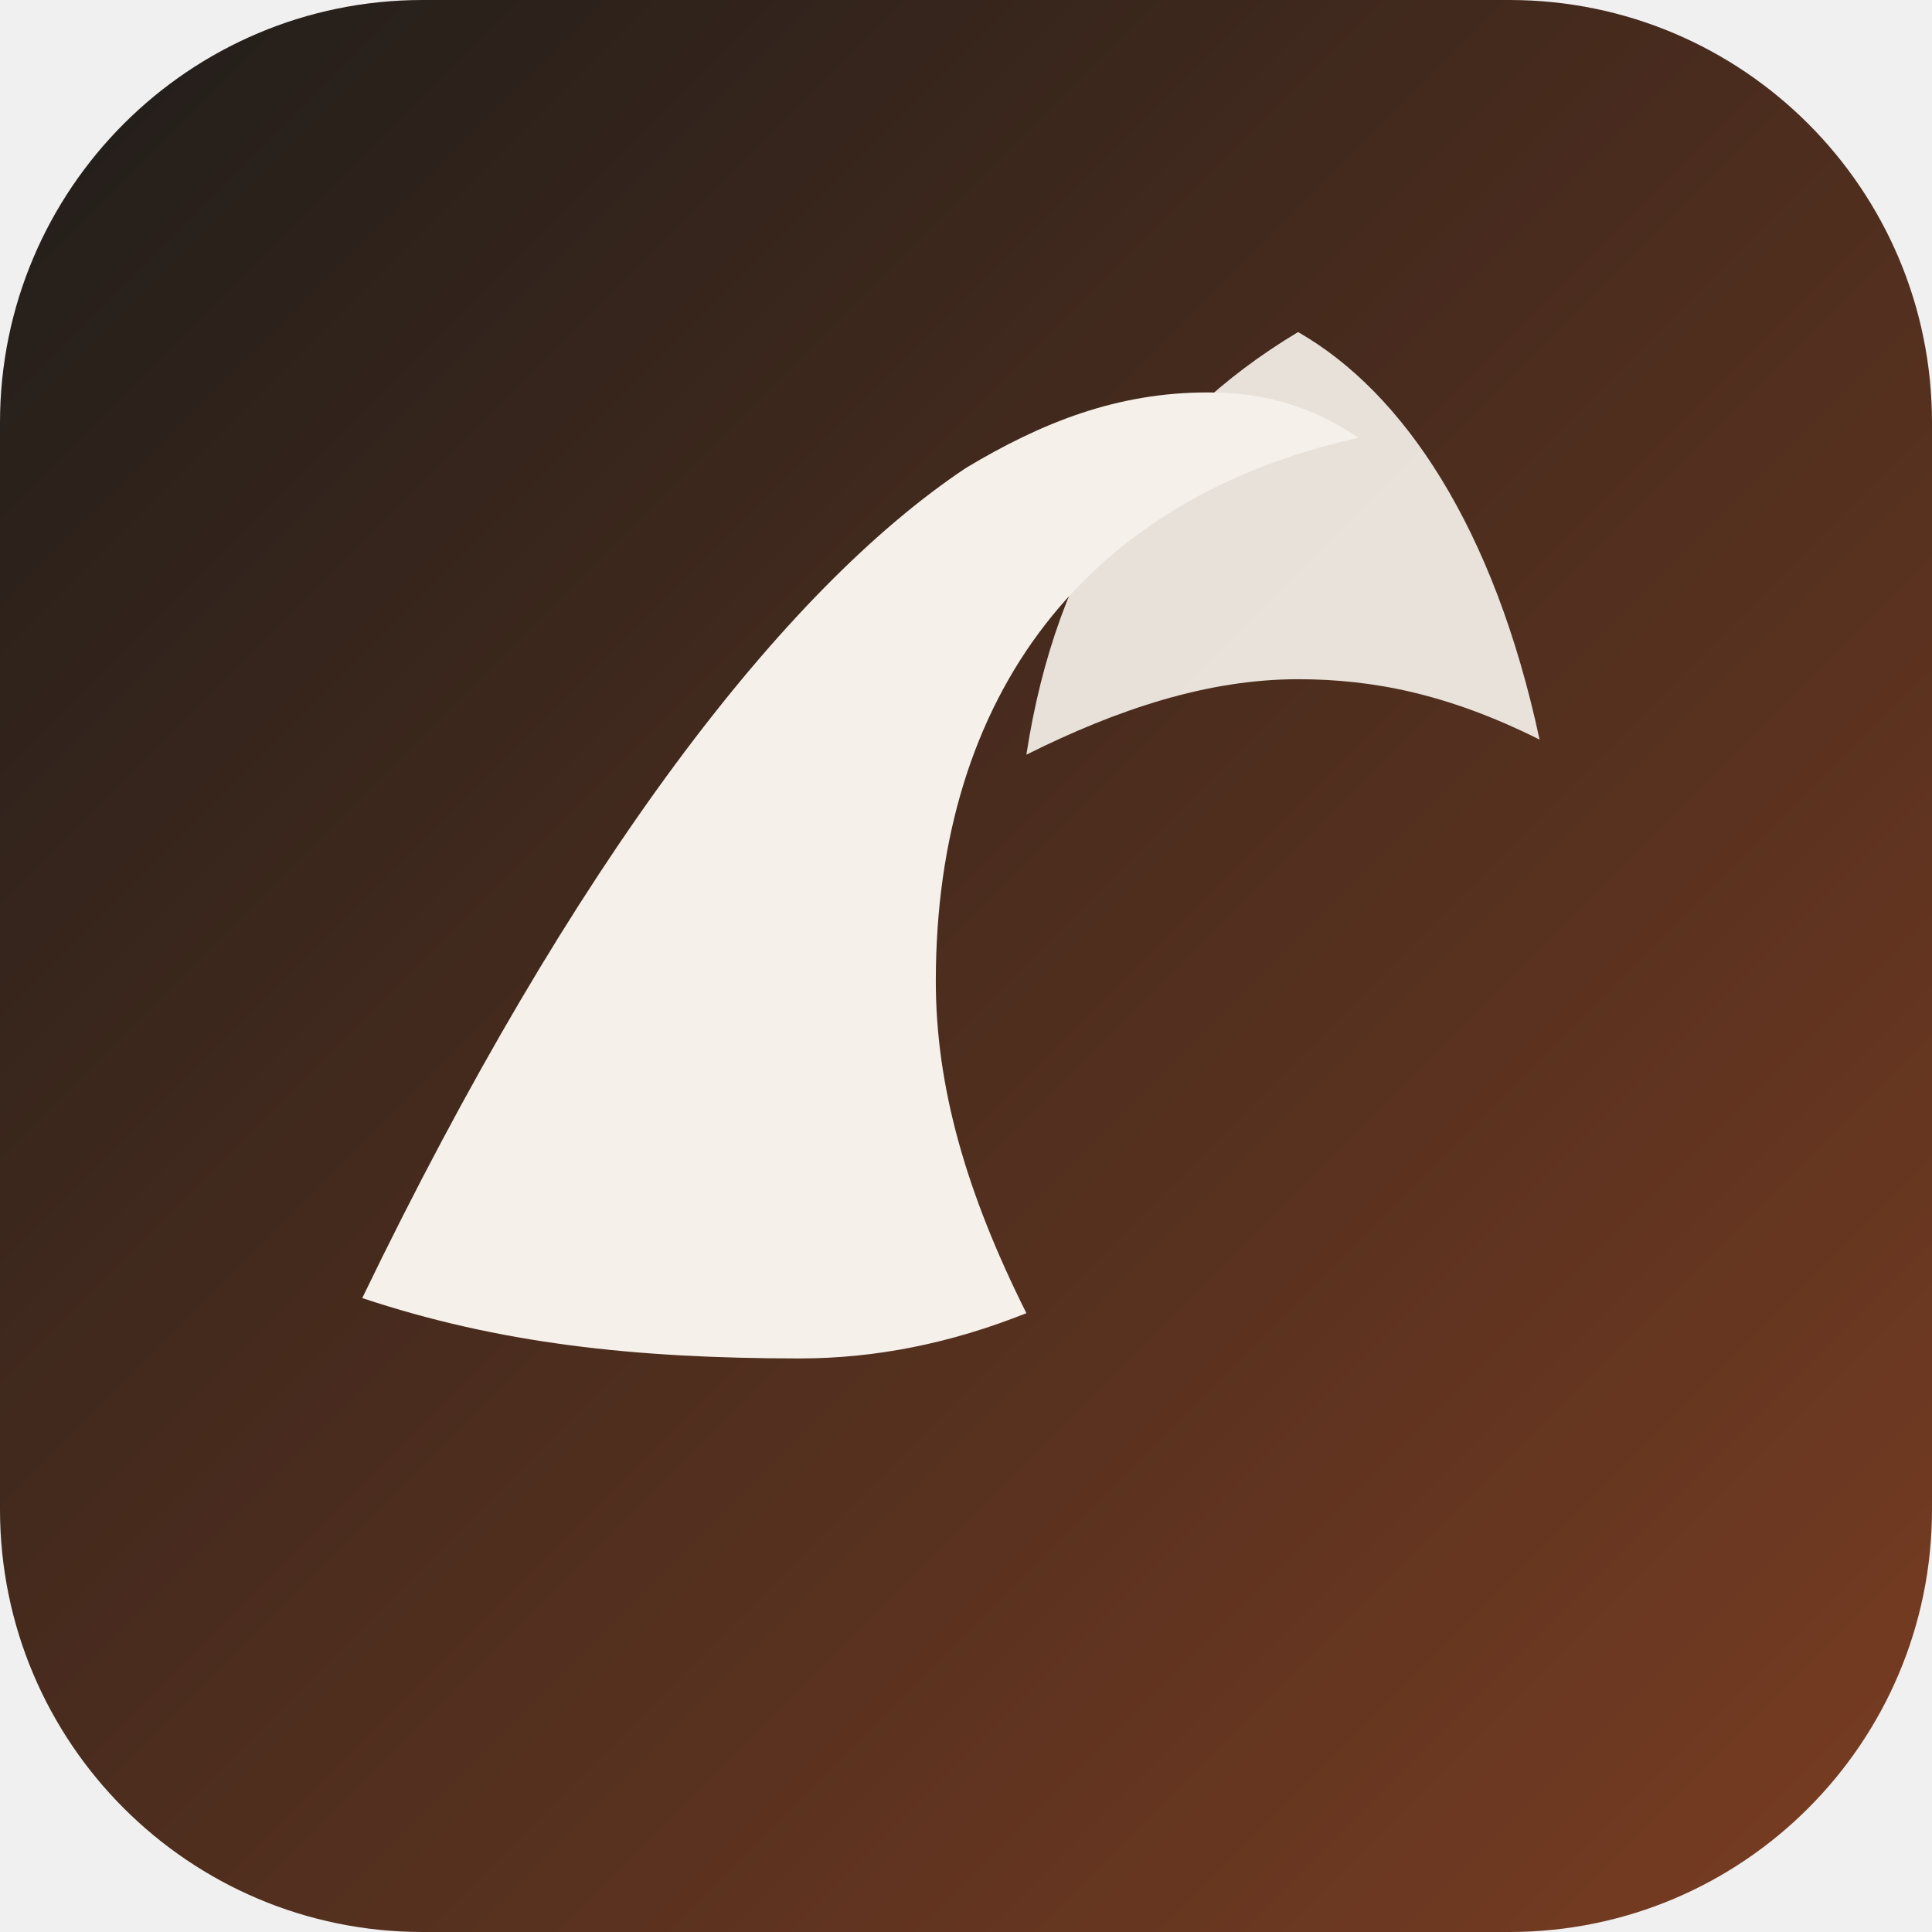
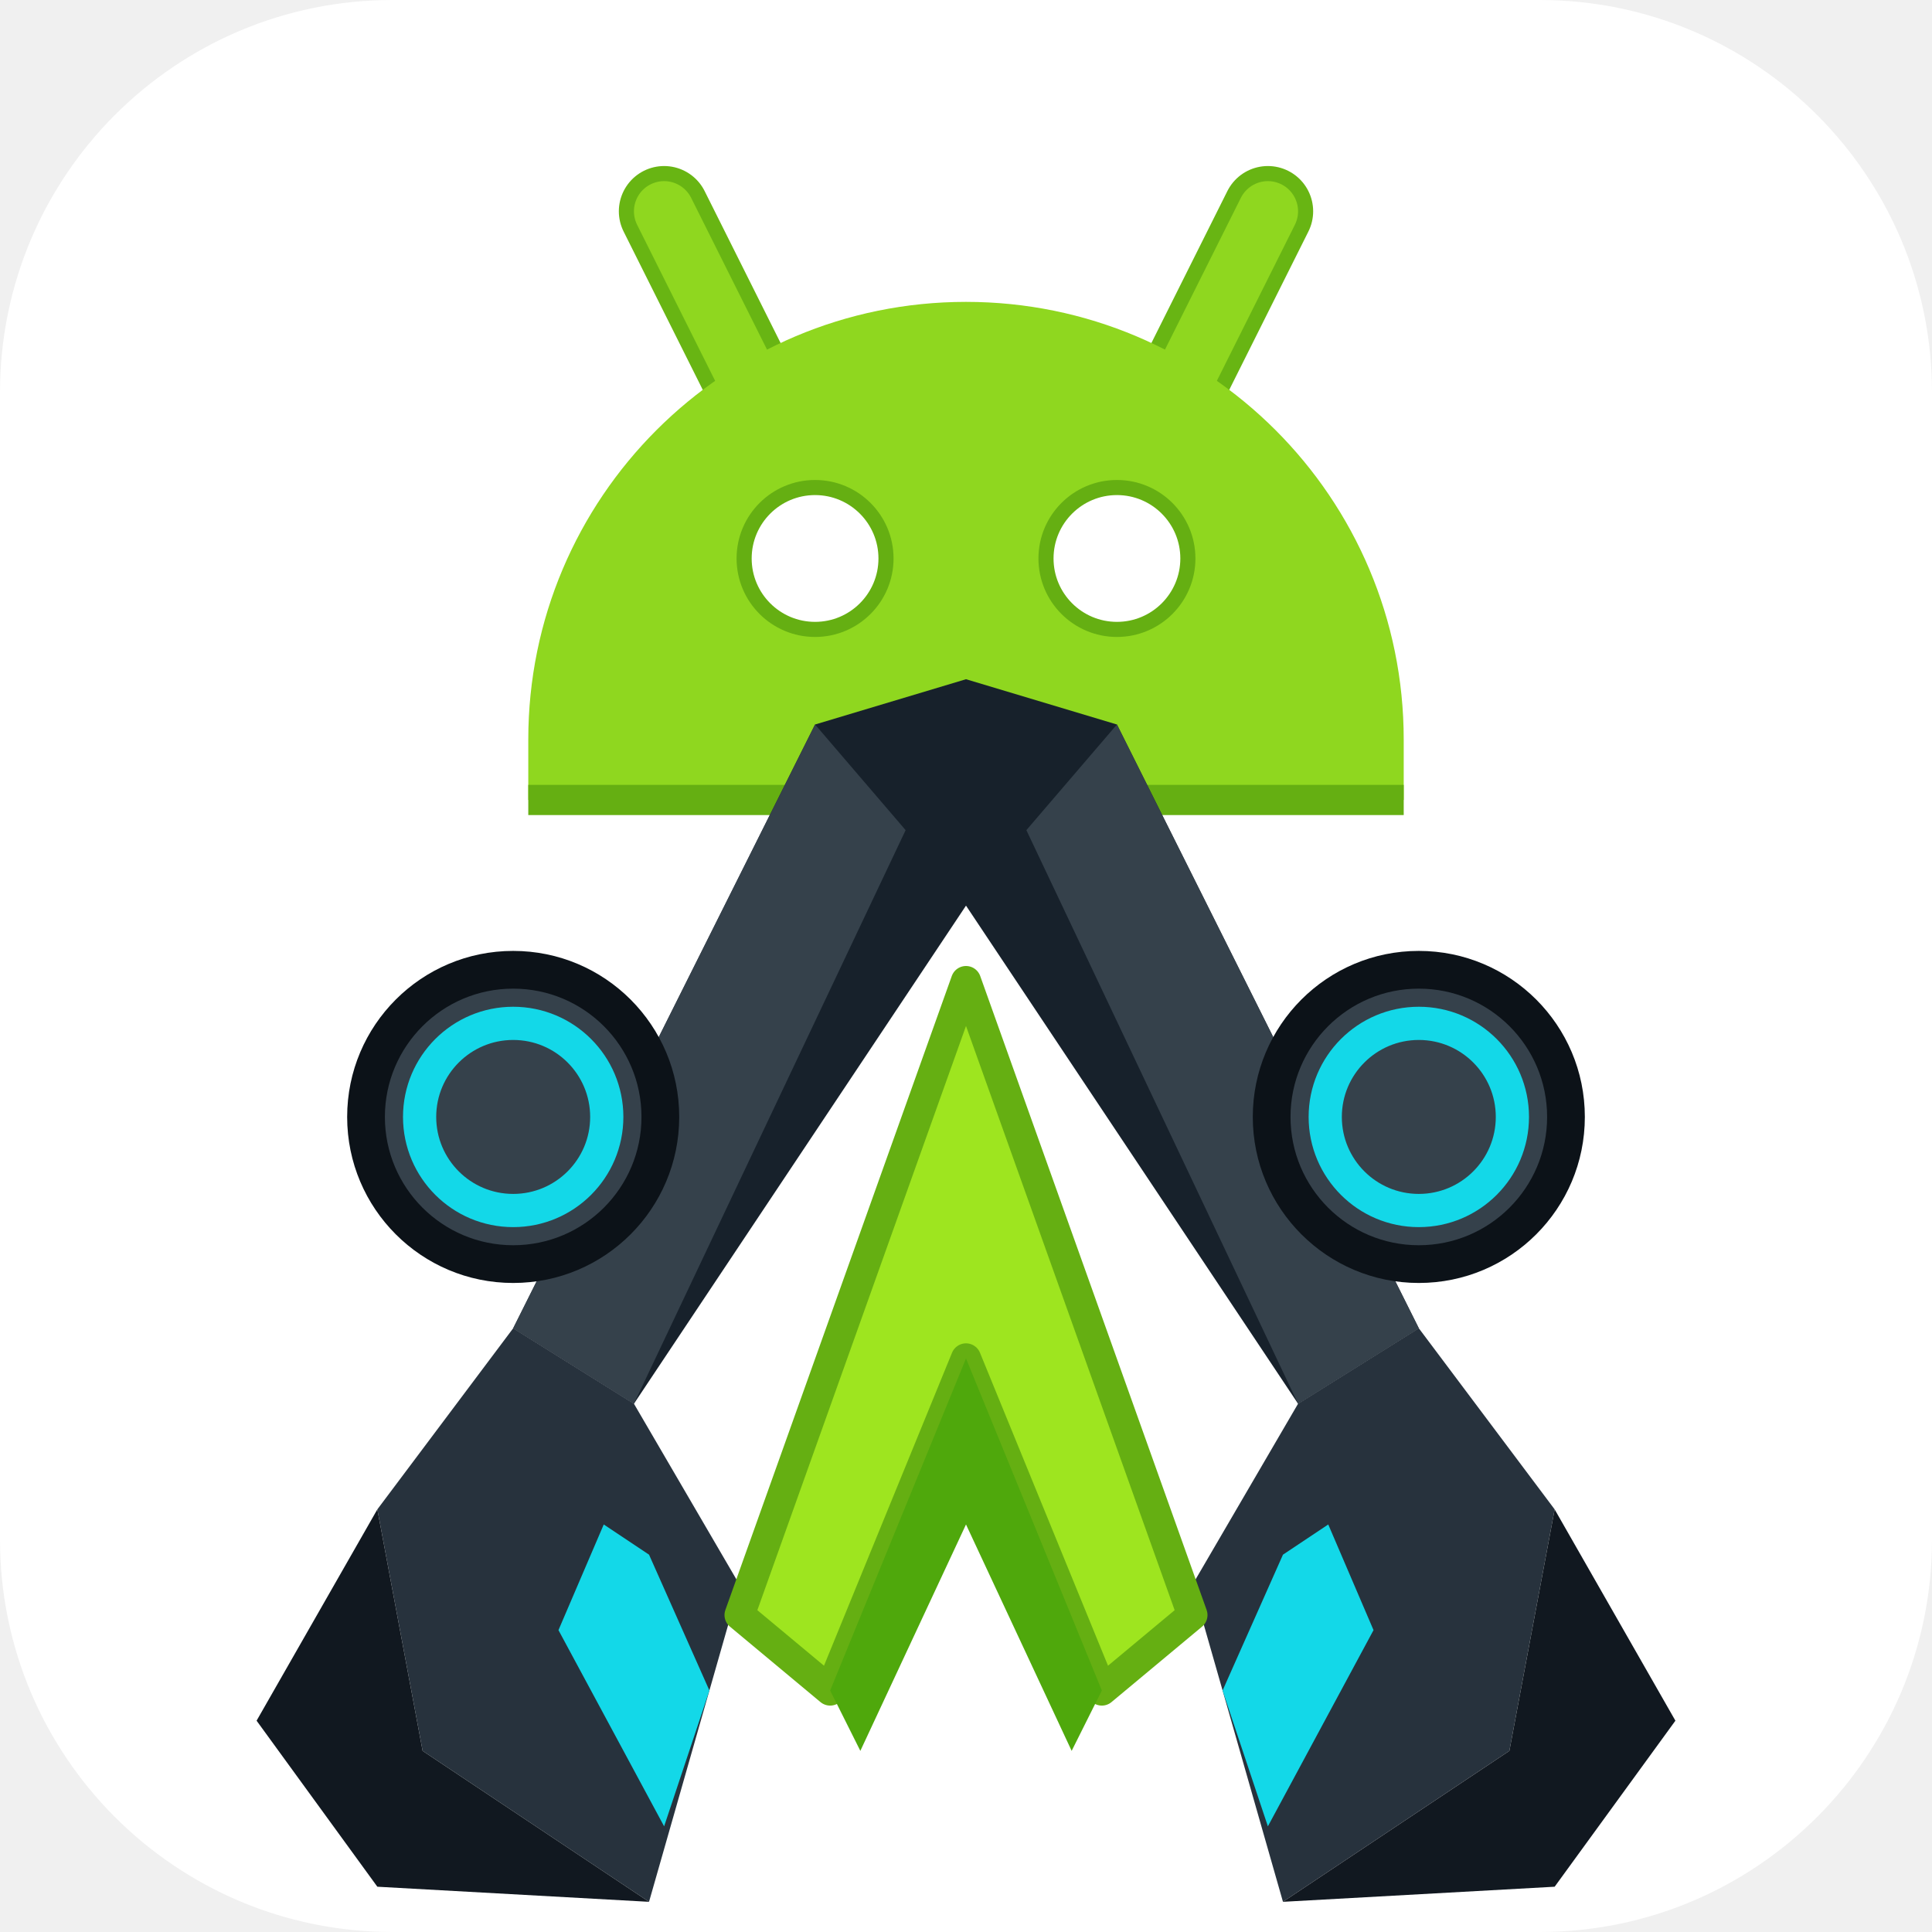
<svg xmlns="http://www.w3.org/2000/svg" viewBox="0 0 128 128" role="img" aria-label="AndroidClaw">
-   <defs>
-     <linearGradient id="bg" x1="0%" y1="0%" x2="100%" y2="100%">
-       <stop offset="0%" stop-color="#1f1d1a" />
-       <stop offset="100%" stop-color="#7a3d22" />
-     </linearGradient>
-   </defs>
-   <rect width="128" height="128" rx="28" fill="url(#bg)" />
-   <path d="M24 86c14-29 28-47 40-55 5-3 10-5 16-5 4 0 7 1 10 3-18 4-28 17-28 36 0 7 2 14 6 22-5 2-10 3-15 3-11 0-20-1-29-4z" fill="#f5f1ea" />
-   <path d="M86 22c7 4 13 13 16 27-6-3-11-4-16-4-6 0-12 2-18 5 2-13 8-22 18-28z" fill="#f5f1ea" opacity=".92" />
+   <rect width="128" height="128" rx="26" fill="#ffffff" />
+   <g fill="none" stroke-linecap="round">
+     <path d="M52 30 44 14" stroke="#68b513" stroke-width="6" />
+     <path d="M76 30 84 14" stroke="#68b513" stroke-width="6" />
+     <path d="M52 30 44 14" stroke="#8fd71f" stroke-width="4" />
+     <path d="M76 30 84 14" stroke="#8fd71f" stroke-width="4" />
+   </g>
+   <path d="M35 49a29 29 0 0 1 58 0v4H35z" fill="#8fd71f" />
+   <path d="M35 53h58" stroke="#65af12" stroke-width="2" />
+   <circle cx="54" cy="37" r="4.7" fill="#fff" stroke="#65af12" stroke-width="1" />
+   <circle cx="74" cy="37" r="4.7" fill="#fff" stroke="#65af12" stroke-width="1" />
+   <path d="m64 45-10 3-20 40 8 5 22-33z" fill="#17212b" />
+   <path d="m64 45 10 3 20 40-8 5-22-33z" fill="#17212b" />
+   <path d="M54 48 34 88l8 5 18-38z" fill="#35414b" />
+   <path d="M74 48 94 88l-8 5-18-38z" fill="#35414b" />
+   <path d="m34 88-9 12 3 16 15 10 6-21-7-12z" fill="#27323d" />
+   <path d="m94 88 9 12-3 16-15 10-6-21 7-12z" fill="#27323d" />
+   <path d="m25 100-8 14 8 11 18 1-15-10z" fill="#111820" />
+   <path d="m103 100 8 14-8 11-18 1 15-10z" fill="#111820" />
+   <circle cx="34" cy="74" r="11" fill="#0c1218" />
+   <circle cx="34" cy="74" r="8.5" fill="#35414b" />
+   <circle cx="34" cy="74" r="6.2" fill="none" stroke="#13d8e8" stroke-width="2.2" />
+   <circle cx="94" cy="74" r="11" fill="#0c1218" />
+   <circle cx="94" cy="74" r="8.5" fill="#35414b" />
+   <circle cx="94" cy="74" r="6.2" fill="none" stroke="#13d8e8" stroke-width="2.2" />
+   <path d="m40 101-3 7 7 13 3-9-4-9z" fill="#13d8e8" />
+   <path d="m88 101 3 7-7 13-3-9 4-9z" fill="#13d8e8" />
+   <path d="m64 65 15 42-6 5-9-22-9 22-6-5z" fill="#9ee51f" stroke="#65af12" stroke-width="2" stroke-linejoin="round" />
+   <path d="m64 90 9 22-2 4-7-15-7 15-2-4z" fill="#4fa80c" />
</svg>
